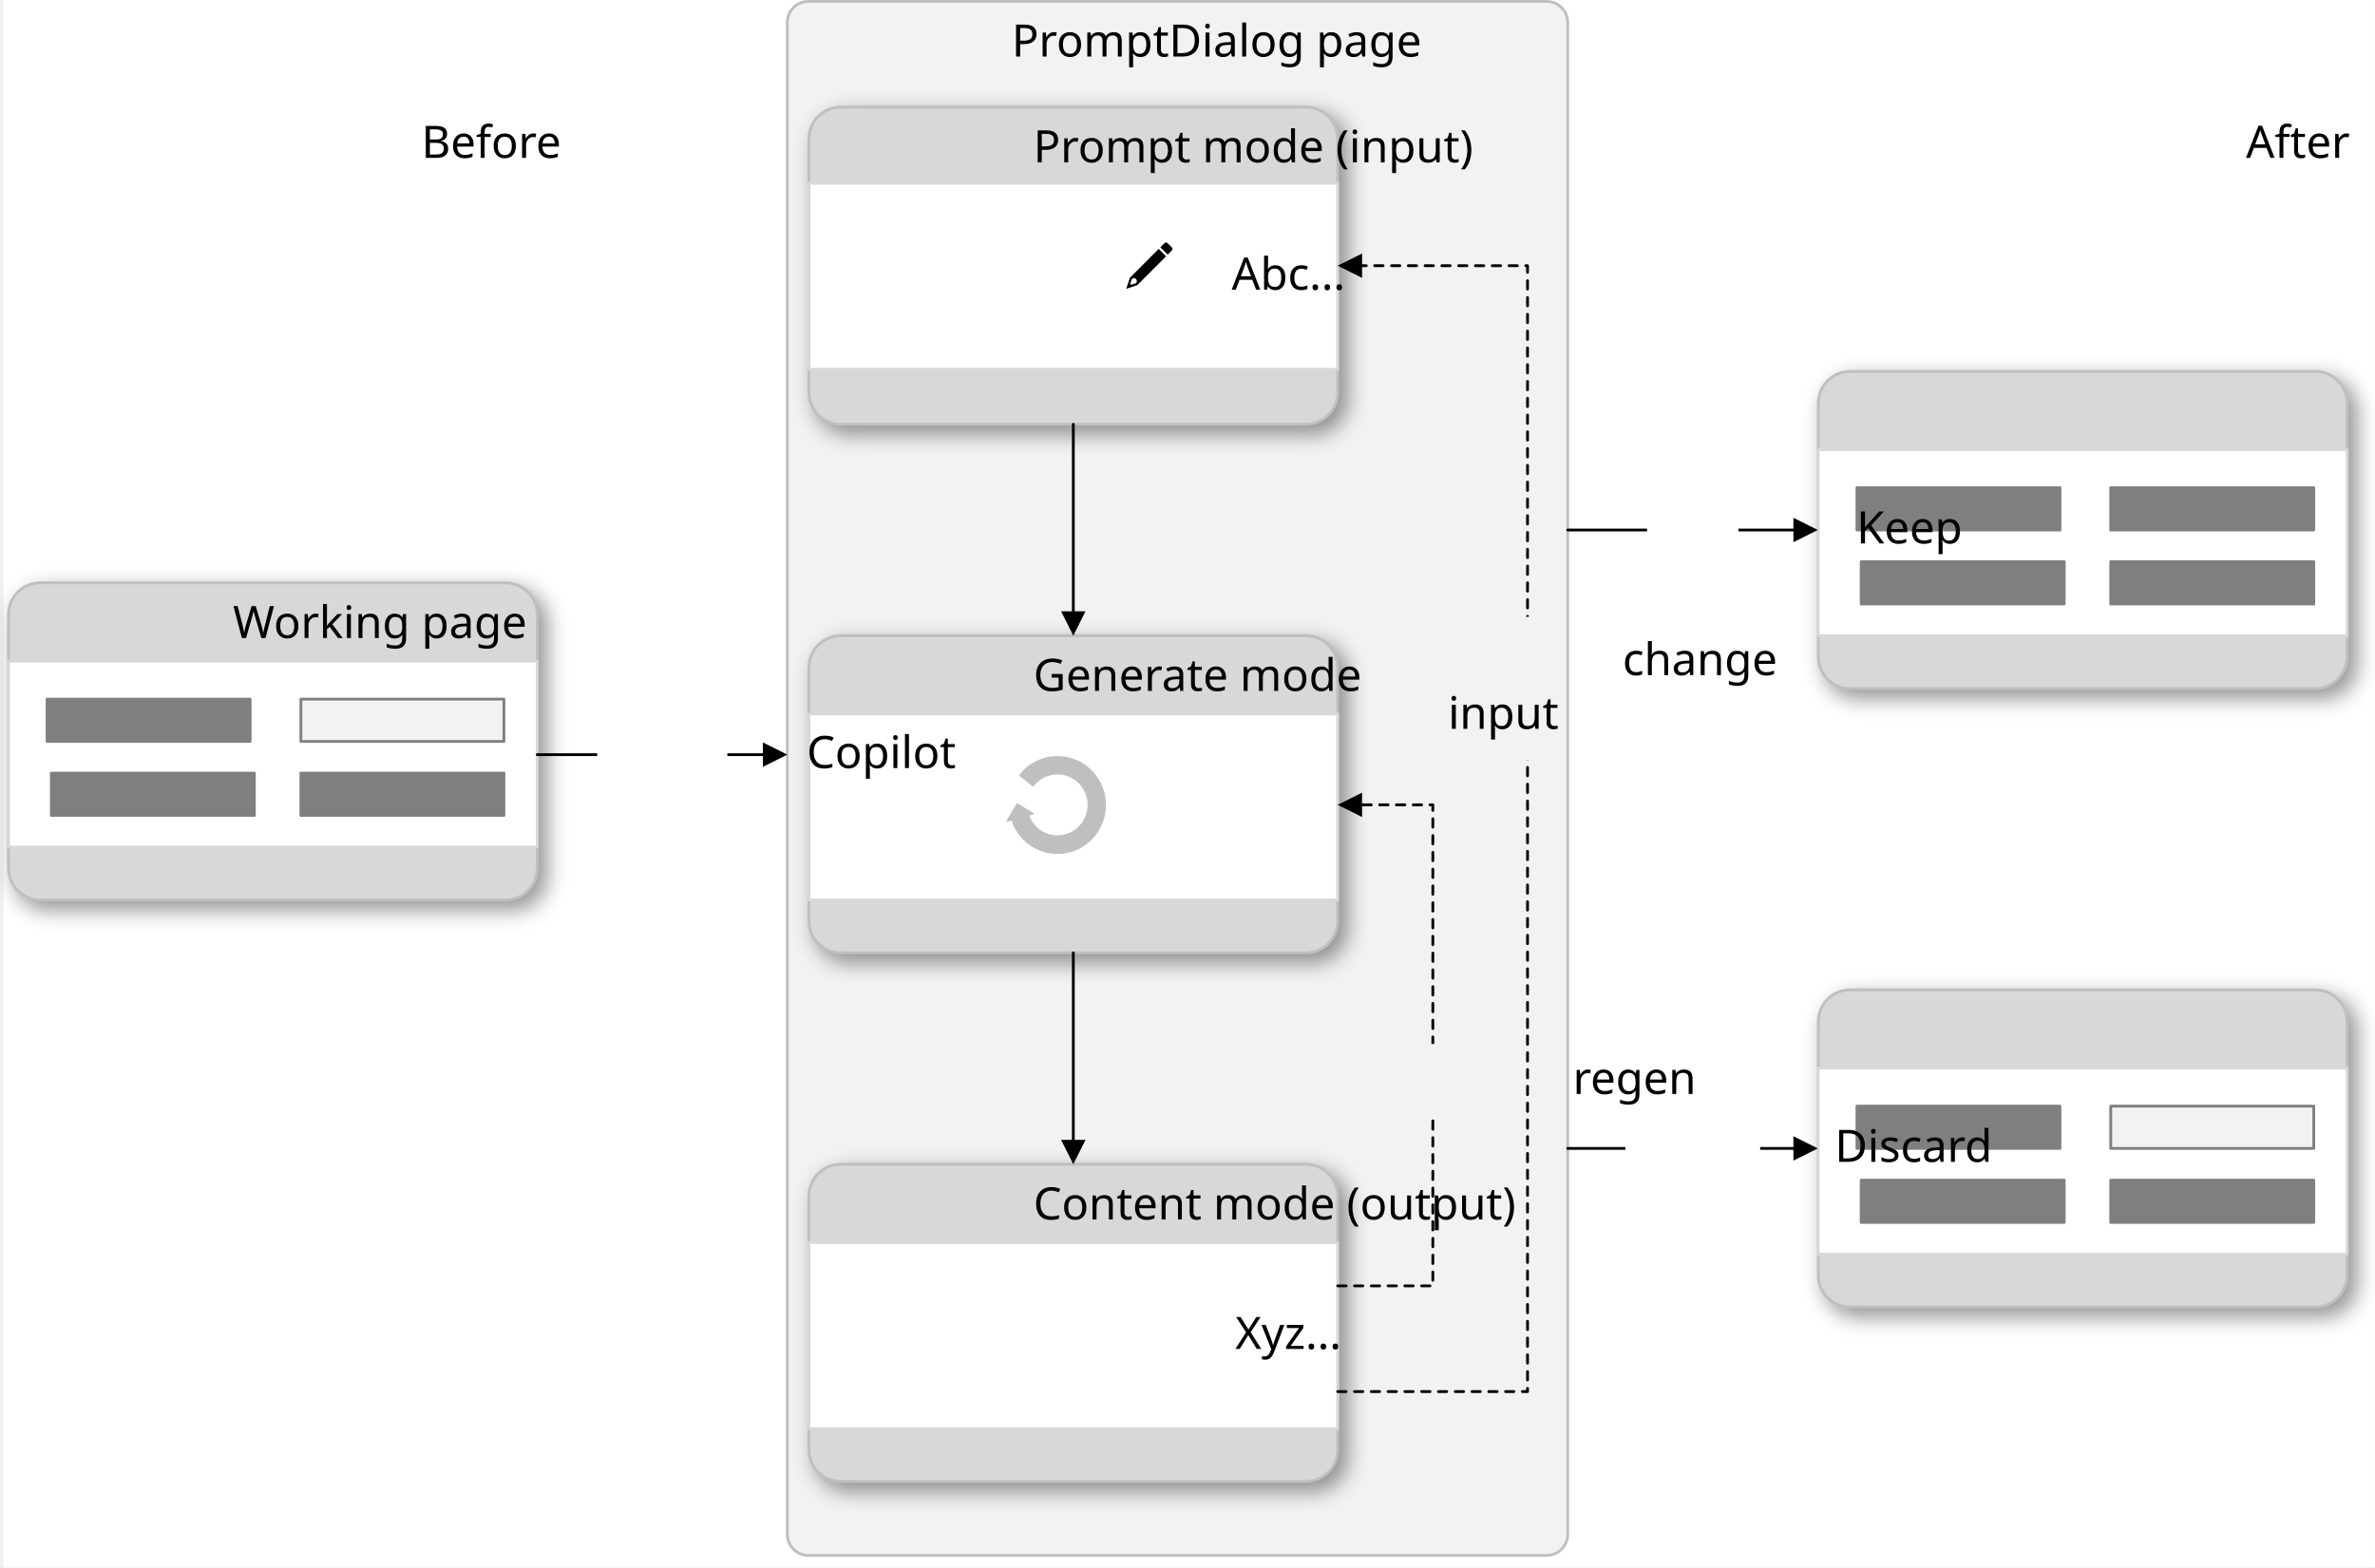
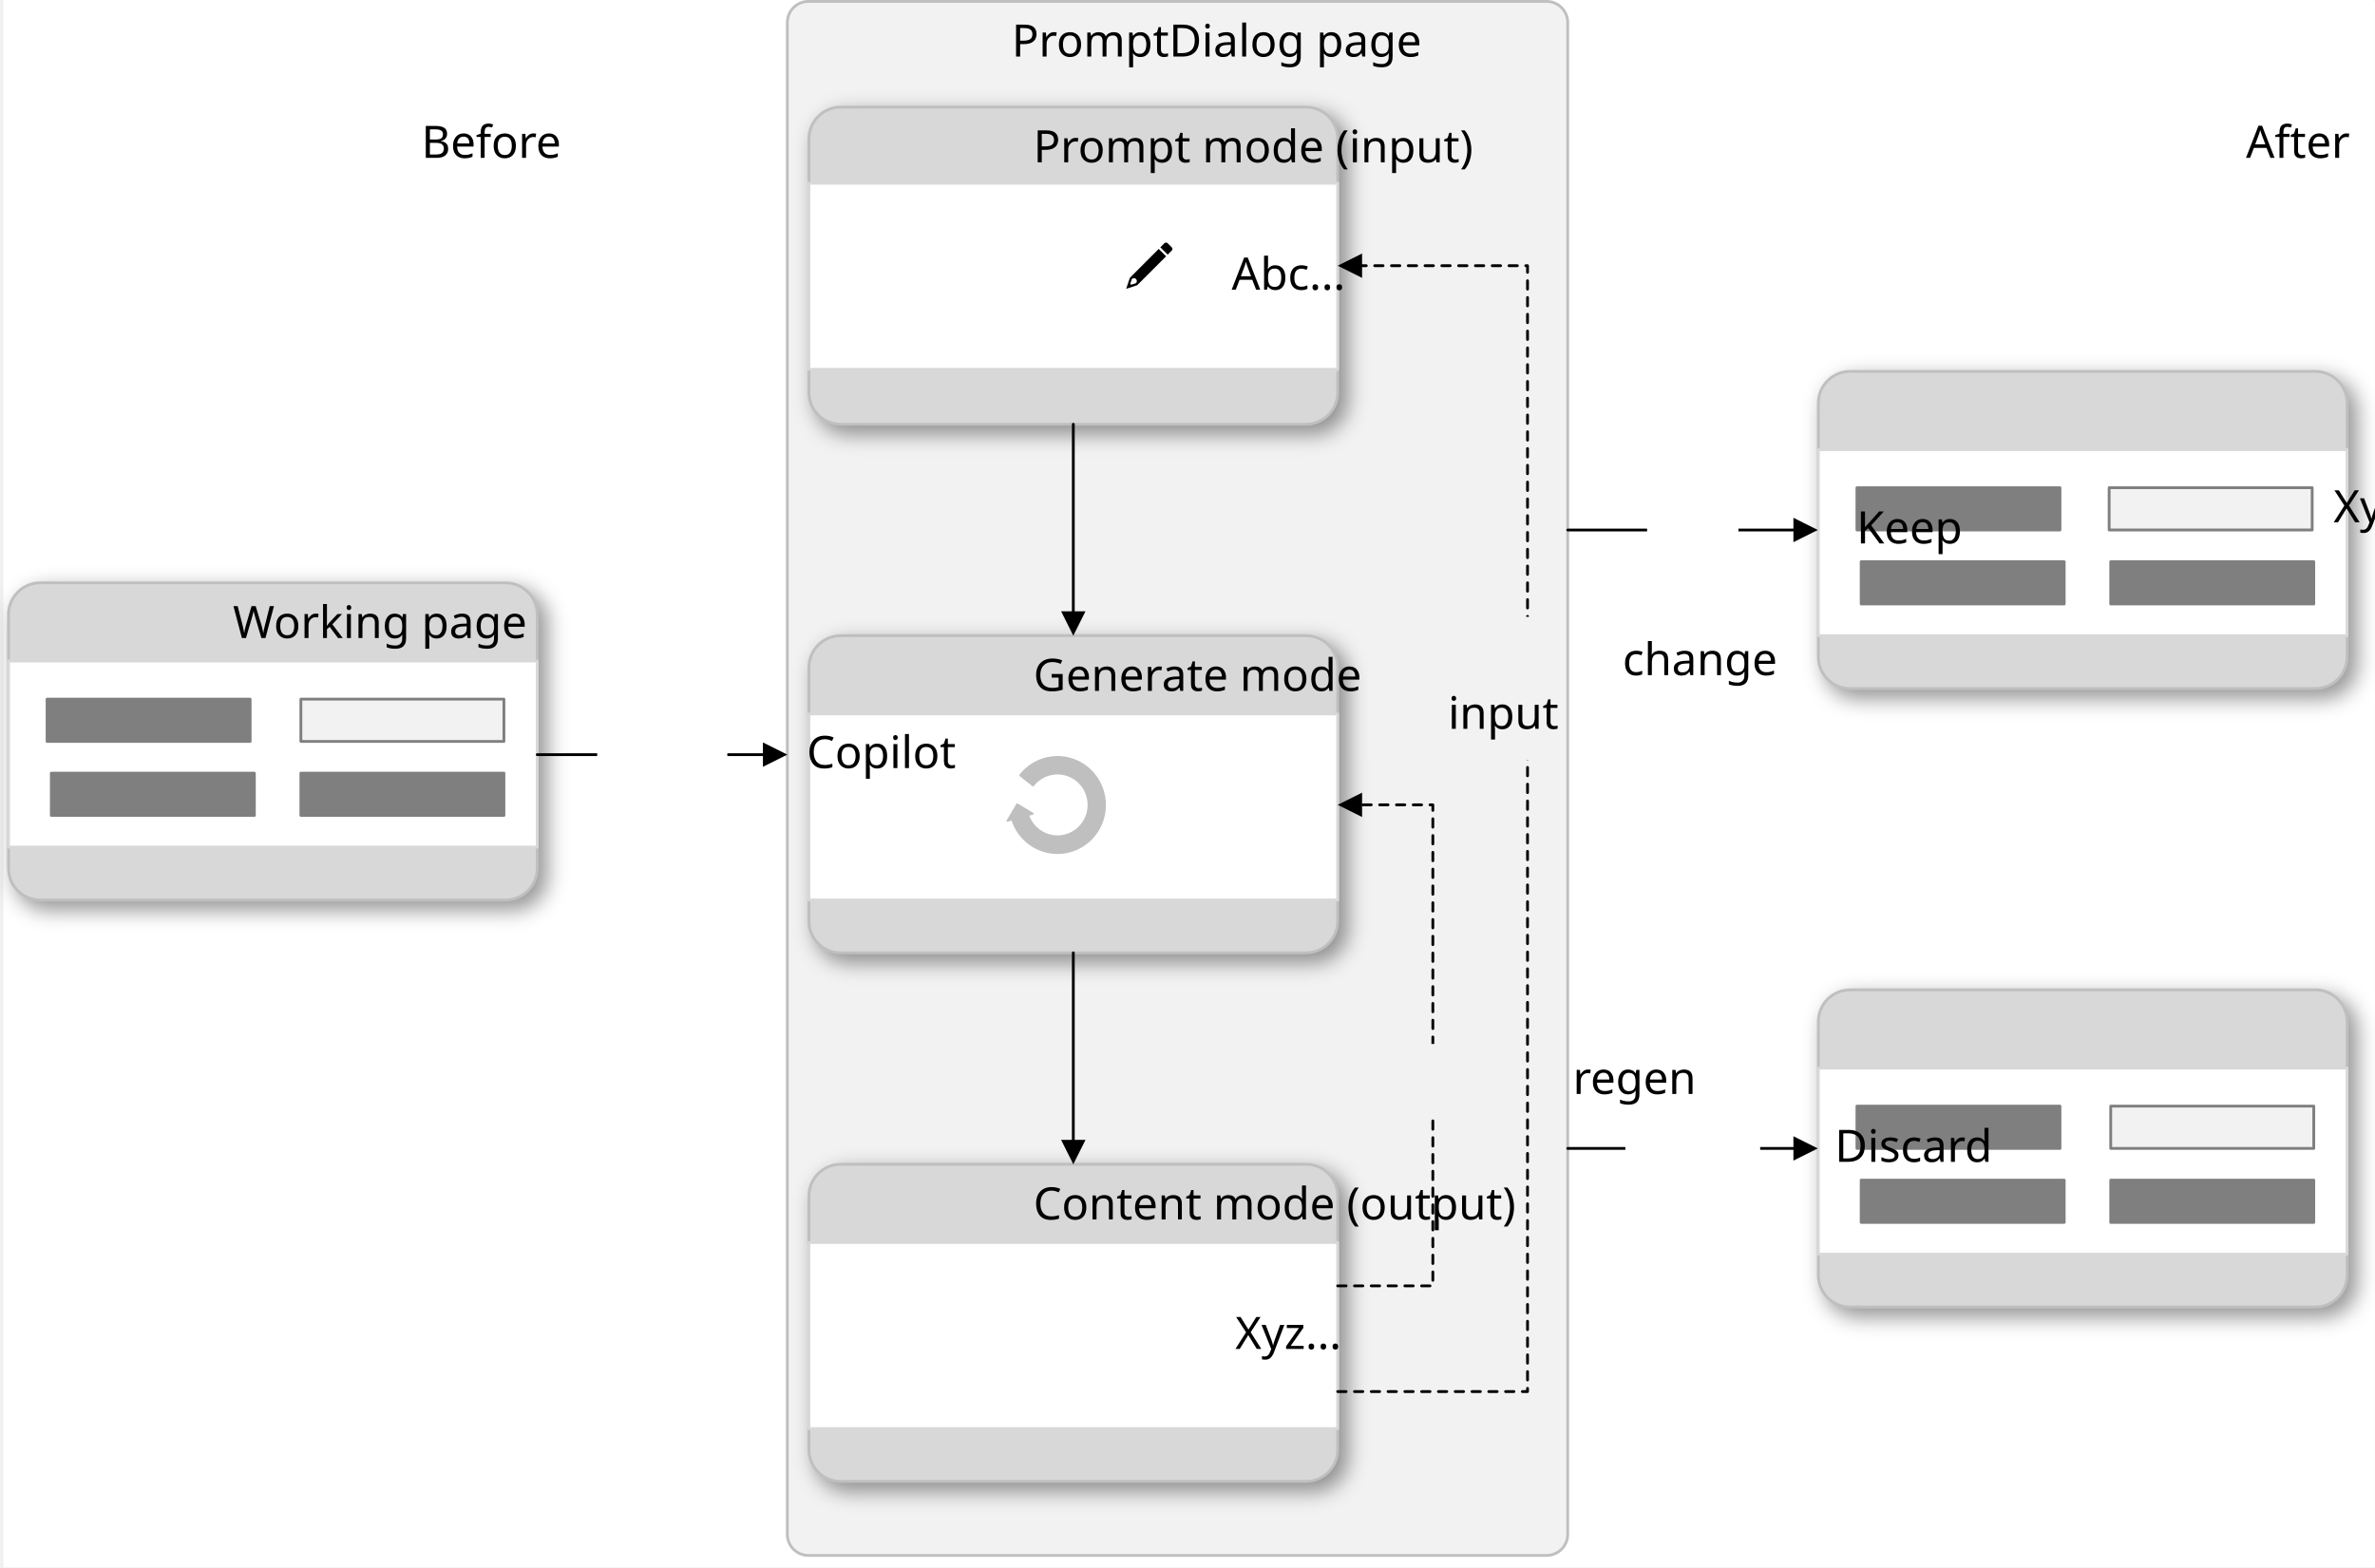
<svg xmlns="http://www.w3.org/2000/svg" xmlns:ns1="http://schemas.microsoft.com/visio/2003/SVGExtensions/" xmlns:xlink="http://www.w3.org/1999/xlink" width="8.842in" height="5.837in" viewBox="0 0 636.597 420.278" xml:space="preserve" color-interpolation-filters="sRGB" class="st21">
  <ns1:documentProperties ns1:langID="1030" ns1:metric="true" ns1:viewMarkup="false" />
  <style type="text/css">
	
		.st1 {fill:#ffffff;stroke:#ffffff;stroke-linecap:round;stroke-linejoin:round;stroke-width:0.75}
		.st2 {fill:#f2f2f2;stroke:#bfbfbf;stroke-linecap:round;stroke-linejoin:round;stroke-width:0.75}
		.st3 {fill:#000000;font-family:Calibri;font-size:1em}
		.st4 {visibility:visible}
		.st5 {fill:#000000;fill-opacity:0.4;filter:url(#filter_2.6666667461395);stroke:#000000;stroke-linecap:round;stroke-linejoin:round;stroke-opacity:0.4}
		.st6 {fill:#d8d8d8;stroke:#bfbfbf;stroke-linecap:round;stroke-linejoin:round;stroke-width:0.75}
		.st7 {fill:#ffffff;stroke:#d8d8d8;stroke-linecap:round;stroke-linejoin:round;stroke-width:0.75}
		.st8 {fill:#bfbfbf;stroke:#bfbfbf;stroke-linecap:round;stroke-linejoin:round;stroke-width:0.5}
		.st9 {fill:#000000}
		.st10 {stroke:none;stroke-linecap:round;stroke-linejoin:round;stroke-width:6.375}
		.st11 {fill:#000000;stroke:none;stroke-linecap:round;stroke-linejoin:round;stroke-width:6.375}
		.st12 {marker-end:url(#mrkr4-45);stroke:#000000;stroke-linecap:round;stroke-linejoin:round;stroke-width:0.75}
		.st13 {fill:#000000;fill-opacity:1;stroke:#000000;stroke-opacity:1;stroke-width:0.229}
		.st14 {marker-end:url(#mrkr4-45);stroke:#000000;stroke-dasharray:2.25,2.25;stroke-linecap:round;stroke-linejoin:round;stroke-width:0.75}
		.st15 {fill:#f2f2f2;stroke:#f2f2f2;stroke-linecap:round;stroke-linejoin:round;stroke-width:0.75}
		.st16 {font-size:1em}
		.st17 {fill:#7f7f7f;stroke:#7f7f7f;stroke-linecap:round;stroke-linejoin:round;stroke-width:0.75}
		.st18 {fill:#f2f2f2;stroke:#7f7f7f;stroke-linecap:round;stroke-linejoin:round;stroke-width:0.75}
		.st19 {fill:#ffffff;stroke:none;stroke-linecap:butt;stroke-width:7.2}
		.st20 {fill:none;stroke:none;stroke-linecap:round;stroke-linejoin:round;stroke-width:0.75}
		.st21 {fill:none;fill-rule:evenodd;font-size:12px;overflow:visible;stroke-linecap:square;stroke-miterlimit:3}
	
	</style>
  <defs id="Markers">
    <g id="lend4">
      <path d="M 2 1 L 0 0 L 2 -1 L 2 1 " style="stroke:none" />
    </g>
    <marker id="mrkr4-45" class="st13" ns1:arrowType="4" ns1:arrowSize="2" ns1:setback="8.72" refX="-8.72" orient="auto" markerUnits="strokeWidth" overflow="visible">
      <use xlink:href="#lend4" transform="scale(-4.36,-4.36) " />
    </marker>
  </defs>
  <defs id="Filters">
    <filter id="filter_2.6666667461395">
      <feGaussianBlur stdDeviation="2.667" />
    </filter>
  </defs>
  <g ns1:mID="0" ns1:index="1" ns1:groupContext="foregroundPage">
    <ns1:pageProperties ns1:drawingScale="0.0393701" ns1:pageScale="0.0393701" ns1:drawingUnits="24" ns1:shadowOffsetX="8.50394" ns1:shadowOffsetY="-8.50394" />
    <g id="shape1010-1" ns1:mID="1010" ns1:groupContext="shape" transform="translate(1.26155,-0.375)">
      <rect x="0" y="0.75" width="634.961" height="419.528" class="st1" />
    </g>
    <g id="shape85-3" ns1:mID="85" ns1:groupContext="shape" transform="translate(211.025,-3.20964)">
      <ns1:textBlock ns1:margins="rect(4,4,4,4)" ns1:tabSpace="42.5197" ns1:verticalAlign="0" />
      <ns1:textRect cx="104.598" cy="211.931" width="209.2" height="416.693" />
      <rect x="0" y="3.585" width="209.197" height="416.693" rx="5.669" ry="5.669" class="st2" />
      <text x="4" y="18.38" class="st3" ns1:langID="1030">
        <ns1:paragraph />
        <ns1:tabList />PromptDialog page</text>
    </g>
    <g id="shape39-6" ns1:mID="39" ns1:groupContext="shape" transform="translate(216.823,-306.517)">
      <ns1:textBlock ns1:margins="rect(4,4,4,4)" ns1:tabSpace="42.5197" ns1:verticalAlign="0" />
      <ns1:textRect cx="70.866" cy="377.758" width="141.74" height="85.039" />
      <g id="shadow39-7" ns1:groupContext="shadow" ns1:shadowOffsetX="2.12132" ns1:shadowOffsetY="-2.12132" ns1:shadowType="1" transform="matrix(1,0,0,1,2.12132,2.12132)" class="st4">
        <rect x="0" y="335.238" width="141.732" height="85.039" rx="8.504" ry="8.504" class="st5" />
      </g>
      <rect x="0" y="335.238" width="141.732" height="85.039" rx="8.504" ry="8.504" class="st6" />
      <text x="4" y="350.04" class="st3" ns1:langID="1030">
        <ns1:paragraph />
        <ns1:tabList />Prompt mode (input)</text>
    </g>
    <g id="shape40-12" ns1:mID="40" ns1:groupContext="shape" transform="translate(216.823,-321.257)">
      <ns1:textBlock ns1:margins="rect(4,4,4,4)" ns1:tabSpace="42.5197" />
      <ns1:textRect cx="70.866" cy="395.333" width="141.74" height="49.89" />
      <rect x="0" y="370.388" width="141.732" height="49.89" class="st7" />
      <text x="57.16" y="398.93" class="st3" ns1:langID="1030">
        <ns1:paragraph ns1:horizAlign="1" />
        <ns1:tabList />Abc...</text>
    </g>
    <g id="shape41-15" ns1:mID="41" ns1:groupContext="shape" transform="translate(216.823,-164.784)">
      <ns1:textBlock ns1:margins="rect(4,4,4,4)" ns1:tabSpace="42.5197" ns1:verticalAlign="0" />
      <ns1:textRect cx="70.866" cy="377.758" width="141.74" height="85.039" />
      <g id="shadow41-16" ns1:groupContext="shadow" ns1:shadowOffsetX="2.12132" ns1:shadowOffsetY="-2.12132" ns1:shadowType="1" transform="matrix(1,0,0,1,2.12132,2.12132)" class="st4">
        <rect x="0" y="335.238" width="141.732" height="85.039" rx="8.504" ry="8.504" class="st5" />
      </g>
      <rect x="0" y="335.238" width="141.732" height="85.039" rx="8.504" ry="8.504" class="st6" />
      <text x="4" y="350.04" class="st3" ns1:langID="1030">
        <ns1:paragraph />
        <ns1:tabList />Generate mode</text>
    </g>
    <g id="shape42-21" ns1:mID="42" ns1:groupContext="shape" transform="translate(216.823,-178.958)">
      <rect x="0" y="370.388" width="141.732" height="49.89" class="st7" />
    </g>
    <g id="shape43-23" ns1:mID="43" ns1:groupContext="shape" transform="translate(216.823,-23.0522)">
      <ns1:textBlock ns1:margins="rect(4,4,4,4)" ns1:tabSpace="42.5197" ns1:verticalAlign="0" />
      <ns1:textRect cx="70.866" cy="377.758" width="141.74" height="85.039" />
      <g id="shadow43-24" ns1:groupContext="shadow" ns1:shadowOffsetX="2.12132" ns1:shadowOffsetY="-2.12132" ns1:shadowType="1" transform="matrix(1,0,0,1,2.12132,2.12132)" class="st4">
        <rect x="0" y="335.238" width="141.732" height="85.039" rx="8.504" ry="8.504" class="st5" />
      </g>
      <rect x="0" y="335.238" width="141.732" height="85.039" rx="8.504" ry="8.504" class="st6" />
      <text x="4" y="350.04" class="st3" ns1:langID="1030">
        <ns1:paragraph />
        <ns1:tabList />Content mode (output)</text>
    </g>
    <g id="shape44-29" ns1:mID="44" ns1:groupContext="shape" transform="translate(216.823,-37.2254)">
      <ns1:textBlock ns1:margins="rect(4,4,4,4)" ns1:tabSpace="42.5197" />
      <ns1:textRect cx="70.866" cy="395.333" width="141.74" height="49.89" />
      <rect x="0" y="370.388" width="141.732" height="49.89" class="st7" />
      <text x="58.12" y="398.93" class="st3" ns1:langID="1030">
        <ns1:paragraph ns1:horizAlign="1" />
        <ns1:tabList />Xyz...</text>
    </g>
    <g id="shape45-32" ns1:mID="45" ns1:groupContext="shape" transform="translate(270.682,-191.714)">
      <ns1:userDefs>
        <ns1:ud ns1:nameU="CtrlAng1" ns1:prompt="" ns1:val="VT0(2.8520890274286):32" />
        <ns1:ud ns1:nameU="CtrlAng2" ns1:prompt="" ns1:val="VT0(2.471081301526):32" />
        <ns1:ud ns1:nameU="InnerDist" ns1:prompt="" ns1:val="VT0(0.86191556979726):24" />
        <ns1:ud ns1:nameU="MidAngle" ns1:prompt="" ns1:val="VT0(5.8031778180671):32" />
        <ns1:ud ns1:nameU="visVersion" ns1:prompt="" ns1:val="VT0(17):26" />
        <ns1:ud ns1:nameU="ArroOfsset" ns1:prompt="" ns1:val="VT0(0.13540209422163):24" />
        <ns1:ud ns1:nameU="Row_8" ns1:prompt="" ns1:val="VT0(0.45698206799802):24" />
        <ns1:ud ns1:nameU="Row_9" ns1:prompt="" ns1:val="VT0(2.5030231770297):32" />
        <ns1:ud ns1:nameU="midCircleWidth" ns1:prompt="" ns1:val="VT0(0.20310314133245):24" />
        <ns1:ud ns1:nameU="midCircleCenterX" ns1:prompt="" ns1:val="VT0(0.29819893837207):24" />
        <ns1:ud ns1:nameU="midCircleCenterY" ns1:prompt="" ns1:val="VT0(1.6229354973657):24" />
        <ns1:ud ns1:nameU="midCircleCenterX2" ns1:prompt="" ns1:val="VT0(0.32976857120737):24" />
        <ns1:ud ns1:nameU="midCircleCenterY2" ns1:prompt="" ns1:val="VT0(1.686013416916):24" />
        <ns1:ud ns1:nameU="MajorAngle" ns1:prompt="" ns1:val="VT0(2.8259090886487):32" />
        <ns1:ud ns1:nameU="CtrlAng1" ns1:prompt="" ns1:val="VT0(3.4775207405174):32" />
        <ns1:ud ns1:nameU="InnerDist" ns1:prompt="" ns1:val="VT0(0.11577965636814):1" />
        <ns1:ud ns1:nameU="MidAngle" ns1:prompt="" ns1:val="VT0(6.1158936746115):32" />
        <ns1:ud ns1:nameU="ArroOfsset" ns1:prompt="" ns1:val="VT0(0.018188333625526):1" />
        <ns1:ud ns1:nameU="Row_8" ns1:prompt="" ns1:val="VT0(0.06138562598615):1" />
        <ns1:ud ns1:nameU="Row_9" ns1:prompt="" ns1:val="VT0(3.1284548901186):32" />
        <ns1:ud ns1:nameU="midCircleWidth" ns1:prompt="" ns1:val="VT0(0.027282500438289):1" />
        <ns1:ud ns1:nameU="midCircleCenterX" ns1:prompt="" ns1:val="VT0(0.042099616766077):1" />
        <ns1:ud ns1:nameU="midCircleCenterY" ns1:prompt="" ns1:val="VT0(0.13000548284963):1" />
        <ns1:ud ns1:nameU="midCircleCenterX2" ns1:prompt="" ns1:val="VT0(0.040577009765745):1" />
        <ns1:ud ns1:nameU="midCircleCenterY2" ns1:prompt="" ns1:val="VT0(0.13935745770271):1" />
        <ns1:ud ns1:nameU="MajorAngle" ns1:prompt="" ns1:val="VT0(3.4513408017375):32" />
      </ns1:userDefs>
      <path d="M4.89 410.27 L6.14 409.9 L1.97 407.38 L-0.64 411.81 L0.61 411.41 A12.736 12.883 -180 1 0 2.76 399.6 L6.22 402.34        A8.322 8.418 0 1 1 4.89 410.27 Z" class="st8" />
    </g>
    <g id="group47-34" transform="translate(301.863,-342.836)" ns1:mID="47" ns1:groupContext="group">
      <g id="shape48-35" ns1:mID="48" ns1:groupContext="shape">
        <path d="M8.72 409.58 L10.7 411.56 L2.96 419.3 L0 420.28 L0.98 417.34 L8.72 409.58 ZM2.63 417.66 C2.32 417.35 1.84         417.35 1.52 417.65 L1.08 418.96 L1.32 419.19 L2.63 418.76 C2.94 418.45 2.94 417.97 2.63 417.66 Z" class="st9" />
        <path d="M10.7 411.56 L2.96 419.3 L0 420.28 L0.98 417.34 L8.72 409.58M2.63 417.66 C2.32 417.35 1.84 417.35 1.52 417.65         L1.08 418.96 L1.32 419.19 L2.63 418.76 C2.94 418.45 2.94 417.97 2.63 417.66" class="st10" />
      </g>
      <g id="shape49-38" ns1:mID="49" ns1:groupContext="shape" transform="translate(9.15162,-9.16571)">
        <path d="M3.07 418.33 C3.31 418.57 3.31 418.96 3.05 419.19 L1.97 420.28 L0 418.31 L1.08 417.23 C1.33 416.98 1.72         416.98 1.97 417.23 L3.07 418.33 Z" class="st11" />
      </g>
    </g>
    <g id="shape59-40" ns1:mID="59" ns1:groupContext="shape" transform="translate(707.967,113.761) rotate(90)">
      <path d="M0 420.28 L50.15 420.28" class="st12" />
    </g>
    <g id="shape60-46" ns1:mID="60" ns1:groupContext="shape" transform="translate(707.967,255.493) rotate(90)">
      <path d="M0 420.28 L50.15 420.28" class="st12" />
    </g>
    <g id="shape62-51" ns1:mID="62" ns1:groupContext="shape" transform="translate(358.556,-47.1467)">
      <path d="M0 420.28 L50.89 420.28 L50.89 118.39 L6.54 118.39" class="st14" />
    </g>
    <g id="shape66-56" ns1:mID="66" ns1:groupContext="shape" transform="translate(366.931,-216.793)">
      <ns1:textBlock ns1:margins="rect(4,4,4,4)" ns1:tabSpace="42.5197" />
      <ns1:textRect cx="25.447" cy="401.42" width="50.9" height="37.715" />
      <rect x="0" y="382.563" width="50.895" height="37.715" class="st15" />
      <text x="11.84" y="397.82" class="st3" ns1:langID="1030">
        <ns1:paragraph ns1:horizAlign="2" />
        <ns1:tabList />change <tspan x="21.21" dy="1.2em" class="st16">input</tspan>
      </text>
    </g>
    <g id="shape67-60" ns1:mID="67" ns1:groupContext="shape" transform="translate(2.25368,-178.958)">
      <ns1:textBlock ns1:margins="rect(4,4,4,4)" ns1:tabSpace="42.5197" ns1:verticalAlign="0" />
      <ns1:textRect cx="70.866" cy="377.758" width="141.74" height="85.039" />
      <g id="shadow67-61" ns1:groupContext="shadow" ns1:shadowOffsetX="2.12132" ns1:shadowOffsetY="-2.12132" ns1:shadowType="1" transform="matrix(1,0,0,1,2.12132,2.12132)" class="st4">
        <rect x="0" y="335.238" width="141.732" height="85.039" rx="8.504" ry="8.504" class="st5" />
      </g>
      <rect x="0" y="335.238" width="141.732" height="85.039" rx="8.504" ry="8.504" class="st6" />
      <text x="4" y="350.04" class="st3" ns1:langID="1030">
        <ns1:paragraph />
        <ns1:tabList />Working page</text>
    </g>
    <g id="shape68-66" ns1:mID="68" ns1:groupContext="shape" transform="translate(2.25368,-193.131)">
      <rect x="0" y="370.388" width="141.732" height="49.89" class="st7" />
    </g>
    <g id="shape69-68" ns1:mID="69" ns1:groupContext="shape" transform="translate(12.6001,-221.477)">
      <rect x="0" y="408.939" width="54.425" height="11.339" class="st17" />
    </g>
    <g id="shape70-70" ns1:mID="70" ns1:groupContext="shape" transform="translate(13.734,-201.635)">
      <rect x="0" y="408.939" width="54.425" height="11.339" class="st17" />
    </g>
    <g id="shape71-72" ns1:mID="71" ns1:groupContext="shape" transform="translate(80.6316,-221.477)">
      <rect x="0" y="408.939" width="54.425" height="11.339" class="st18" />
    </g>
    <g id="shape72-74" ns1:mID="72" ns1:groupContext="shape" transform="translate(80.6316,-201.635)">
      <rect x="0" y="408.939" width="54.425" height="11.339" class="st17" />
    </g>
    <g id="shape73-76" ns1:mID="73" ns1:groupContext="shape" transform="translate(143.986,-217.934)">
      <ns1:textBlock ns1:margins="rect(4,4,4,4)" ns1:tabSpace="42.5197" />
      <ns1:textRect cx="33.52" cy="420.278" width="67.04" height="0" />
      <path d="M0 420.28 L60.5 420.28" class="st12" />
      <rect ns1:rectContext="textBkgnd" x="16.076" y="413.078" width="34.887" height="14.4" class="st19" />
      <text x="16.08" y="423.88" class="st3" ns1:langID="1030">
        <ns1:paragraph ns1:horizAlign="1" />
        <ns1:tabList />Copilot</text>
    </g>
    <g id="shape75-83" ns1:mID="75" ns1:groupContext="shape" transform="translate(487.403,-235.651)">
      <g id="shadow75-84" ns1:groupContext="shadow" ns1:shadowOffsetX="2.12132" ns1:shadowOffsetY="-2.12132" ns1:shadowType="1" transform="matrix(1,0,0,1,2.12132,2.12132)" class="st4">
        <rect x="0" y="335.238" width="141.732" height="85.039" rx="8.504" ry="8.504" class="st5" />
      </g>
      <rect x="0" y="335.238" width="141.732" height="85.039" rx="8.504" ry="8.504" class="st6" />
    </g>
    <g id="shape76-88" ns1:mID="76" ns1:groupContext="shape" transform="translate(487.403,-249.824)">
      <rect x="0" y="370.388" width="141.732" height="49.89" class="st7" />
    </g>
    <g id="shape77-90" ns1:mID="77" ns1:groupContext="shape" transform="translate(497.75,-278.17)">
      <rect x="0" y="408.939" width="54.425" height="11.339" class="st17" />
    </g>
    <g id="shape78-92" ns1:mID="78" ns1:groupContext="shape" transform="translate(498.884,-258.328)">
      <rect x="0" y="408.939" width="54.425" height="11.339" class="st17" />
    </g>
-     <g id="shape79-94" ns1:mID="79" ns1:groupContext="shape" transform="translate(565.781,-278.17)">
-       <rect x="0" y="408.939" width="54.425" height="11.339" class="st17" />
-     </g>
-     <g id="shape80-96" ns1:mID="80" ns1:groupContext="shape" transform="translate(565.781,-258.328)">
-       <rect x="0" y="408.939" width="54.425" height="11.339" class="st17" />
-     </g>
-     <g id="shape1000-98" ns1:mID="1000" ns1:groupContext="shape" transform="translate(487.403,-69.8238)">
-       <g id="shadow1000-99" ns1:groupContext="shadow" ns1:shadowOffsetX="2.12132" ns1:shadowOffsetY="-2.12132" ns1:shadowType="1" transform="matrix(1,0,0,1,2.12132,2.12132)" class="st4">
-         <rect x="0" y="335.238" width="141.732" height="85.039" rx="8.504" ry="8.504" class="st5" />
-       </g>
-       <rect x="0" y="335.238" width="141.732" height="85.039" rx="8.504" ry="8.504" class="st6" />
-     </g>
-     <g id="shape1001-103" ns1:mID="1001" ns1:groupContext="shape" transform="translate(487.403,-83.997)">
-       <rect x="0" y="370.388" width="141.732" height="49.89" class="st7" />
-     </g>
-     <g id="shape1002-105" ns1:mID="1002" ns1:groupContext="shape" transform="translate(497.75,-112.344)">
-       <rect x="0" y="408.939" width="54.425" height="11.339" class="st17" />
-     </g>
-     <g id="shape1003-107" ns1:mID="1003" ns1:groupContext="shape" transform="translate(498.884,-92.501)">
-       <rect x="0" y="408.939" width="54.425" height="11.339" class="st17" />
-     </g>
-     <g id="shape1004-109" ns1:mID="1004" ns1:groupContext="shape" transform="translate(565.781,-112.344)">
+     <g id="shape80-94" ns1:mID="80" ns1:groupContext="shape" transform="translate(565.781,-258.328)">
+       <rect x="0" y="408.939" width="54.425" height="11.339" class="st17" />
+     </g>
+     <g id="shape1000-96" ns1:mID="1000" ns1:groupContext="shape" transform="translate(487.403,-69.8238)">
+       <g id="shadow1000-97" ns1:groupContext="shadow" ns1:shadowOffsetX="2.12132" ns1:shadowOffsetY="-2.12132" ns1:shadowType="1" transform="matrix(1,0,0,1,2.12132,2.12132)" class="st4">
+         <rect x="0" y="335.238" width="141.732" height="85.039" rx="8.504" ry="8.504" class="st5" />
+       </g>
+       <rect x="0" y="335.238" width="141.732" height="85.039" rx="8.504" ry="8.504" class="st6" />
+     </g>
+     <g id="shape1001-101" ns1:mID="1001" ns1:groupContext="shape" transform="translate(487.403,-83.997)">
+       <rect x="0" y="370.388" width="141.732" height="49.89" class="st7" />
+     </g>
+     <g id="shape1002-103" ns1:mID="1002" ns1:groupContext="shape" transform="translate(497.75,-112.344)">
+       <rect x="0" y="408.939" width="54.425" height="11.339" class="st17" />
+     </g>
+     <g id="shape1003-105" ns1:mID="1003" ns1:groupContext="shape" transform="translate(498.884,-92.501)">
+       <rect x="0" y="408.939" width="54.425" height="11.339" class="st17" />
+     </g>
+     <g id="shape1004-107" ns1:mID="1004" ns1:groupContext="shape" transform="translate(565.781,-112.344)">
      <rect x="0" y="408.939" width="54.425" height="11.339" class="st18" />
    </g>
-     <g id="shape1005-111" ns1:mID="1005" ns1:groupContext="shape" transform="translate(565.781,-92.501)">
-       <rect x="0" y="408.939" width="54.425" height="11.339" class="st17" />
-     </g>
-     <g id="shape1006-113" ns1:mID="1006" ns1:groupContext="shape" transform="translate(420.222,-278.17)">
+     <g id="shape1005-109" ns1:mID="1005" ns1:groupContext="shape" transform="translate(565.781,-92.501)">
+       <rect x="0" y="408.939" width="54.425" height="11.339" class="st17" />
+     </g>
+     <g id="shape1006-111" ns1:mID="1006" ns1:groupContext="shape" transform="translate(420.222,-278.17)">
      <ns1:textBlock ns1:margins="rect(4,4,4,4)" ns1:tabSpace="42.5197" />
      <ns1:textRect cx="33.52" cy="420.278" width="67.04" height="0" />
      <path d="M0 420.28 L60.5 420.28" class="st12" />
      <rect ns1:rectContext="textBkgnd" x="21.279" y="413.078" width="24.481" height="14.4" class="st19" />
      <text x="21.28" y="423.88" class="st3" ns1:langID="1030">
        <ns1:paragraph ns1:horizAlign="1" />
        <ns1:tabList />Keep</text>
    </g>
-     <g id="shape1007-120" ns1:mID="1007" ns1:groupContext="shape" transform="translate(420.222,-112.343)">
+     <g id="shape1007-118" ns1:mID="1007" ns1:groupContext="shape" transform="translate(420.222,-112.343)">
      <ns1:textBlock ns1:margins="rect(4,4,4,4)" ns1:tabSpace="42.5197" />
      <ns1:textRect cx="33.52" cy="420.278" width="67.04" height="0" />
      <path d="M0 420.28 L60.5 420.28" class="st12" />
      <rect ns1:rectContext="textBkgnd" x="15.449" y="413.078" width="36.141" height="14.4" class="st19" />
      <text x="15.45" y="423.88" class="st3" ns1:langID="1030">
        <ns1:paragraph ns1:horizAlign="1" />
        <ns1:tabList />Discard</text>
    </g>
-     <g id="shape1008-127" ns1:mID="1008" ns1:groupContext="shape" transform="translate(37.6868,-371.556)">
+     <g id="shape1008-125" ns1:mID="1008" ns1:groupContext="shape" transform="translate(37.6868,-371.556)">
      <ns1:textBlock ns1:margins="rect(4,4,4,4)" ns1:tabSpace="42.5197" />
      <ns1:textRect cx="35.433" cy="410.278" width="70.87" height="20" />
      <rect x="0" y="400.278" width="70.866" height="20" class="st20" />
      <text x="19.11" y="413.88" class="st3" ns1:langID="1030">
        <ns1:paragraph ns1:horizAlign="1" />
        <ns1:tabList />Before</text>
    </g>
-     <g id="shape1009-130" ns1:mID="1009" ns1:groupContext="shape" transform="translate(522.836,-371.556)">
+     <g id="shape1009-128" ns1:mID="1009" ns1:groupContext="shape" transform="translate(522.836,-371.556)">
      <ns1:textBlock ns1:margins="rect(4,4,4,4)" ns1:tabSpace="42.5197" />
      <ns1:textRect cx="35.433" cy="410.278" width="70.87" height="20" />
      <rect x="0" y="400.278" width="70.866" height="20" class="st20" />
      <text x="23.04" y="413.88" class="st3" ns1:langID="1030">
        <ns1:paragraph ns1:horizAlign="1" />
        <ns1:tabList />After</text>
    </g>
-     <g id="shape1011-133" ns1:mID="1011" ns1:groupContext="shape" transform="translate(358.556,-75.4931)">
+     <g id="shape1011-131" ns1:mID="1011" ns1:groupContext="shape" transform="translate(358.556,-75.4931)">
      <path d="M0 420.28 L25.51 420.28 L25.51 291.3 L6.54 291.3" class="st14" />
    </g>
-     <g id="shape1012-138" ns1:mID="1012" ns1:groupContext="shape" transform="translate(343.094,-121.124)">
+     <g id="shape1012-136" ns1:mID="1012" ns1:groupContext="shape" transform="translate(343.094,-121.124)">
      <ns1:textBlock ns1:margins="rect(4,4,4,4)" ns1:tabSpace="42.5197" />
      <ns1:textRect cx="27.213" cy="410.849" width="54.43" height="18.857" />
      <rect x="0" y="401.42" width="54.425" height="18.857" class="st15" />
      <text x="22.35" y="414.45" class="st3" ns1:langID="1030">
        <ns1:paragraph ns1:horizAlign="2" />
        <ns1:tabList />regen</text>
    </g>
+     <g id="shape1013-139" ns1:mID="1013" ns1:groupContext="shape" transform="translate(565.356,-278.17)">
+       <ns1:textBlock ns1:margins="rect(4,4,4,4)" ns1:tabSpace="42.5197" />
+       <ns1:textRect cx="27.213" cy="414.608" width="54.43" height="11.339" />
+       <rect x="0" y="408.939" width="54.425" height="11.339" class="st18" />
+       <text x="4" y="418.21" class="st3" ns1:langID="1033">
+         <ns1:paragraph />
+         <ns1:tabList />Xyz...</text>
+     </g>
  </g>
</svg>
